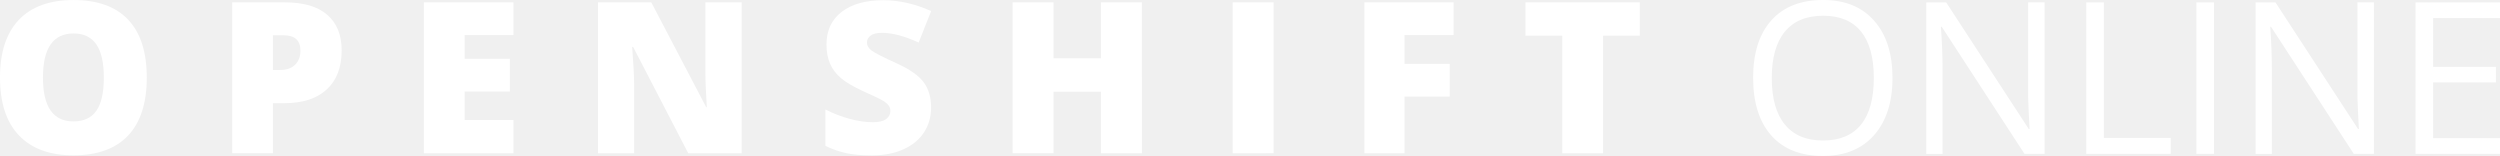
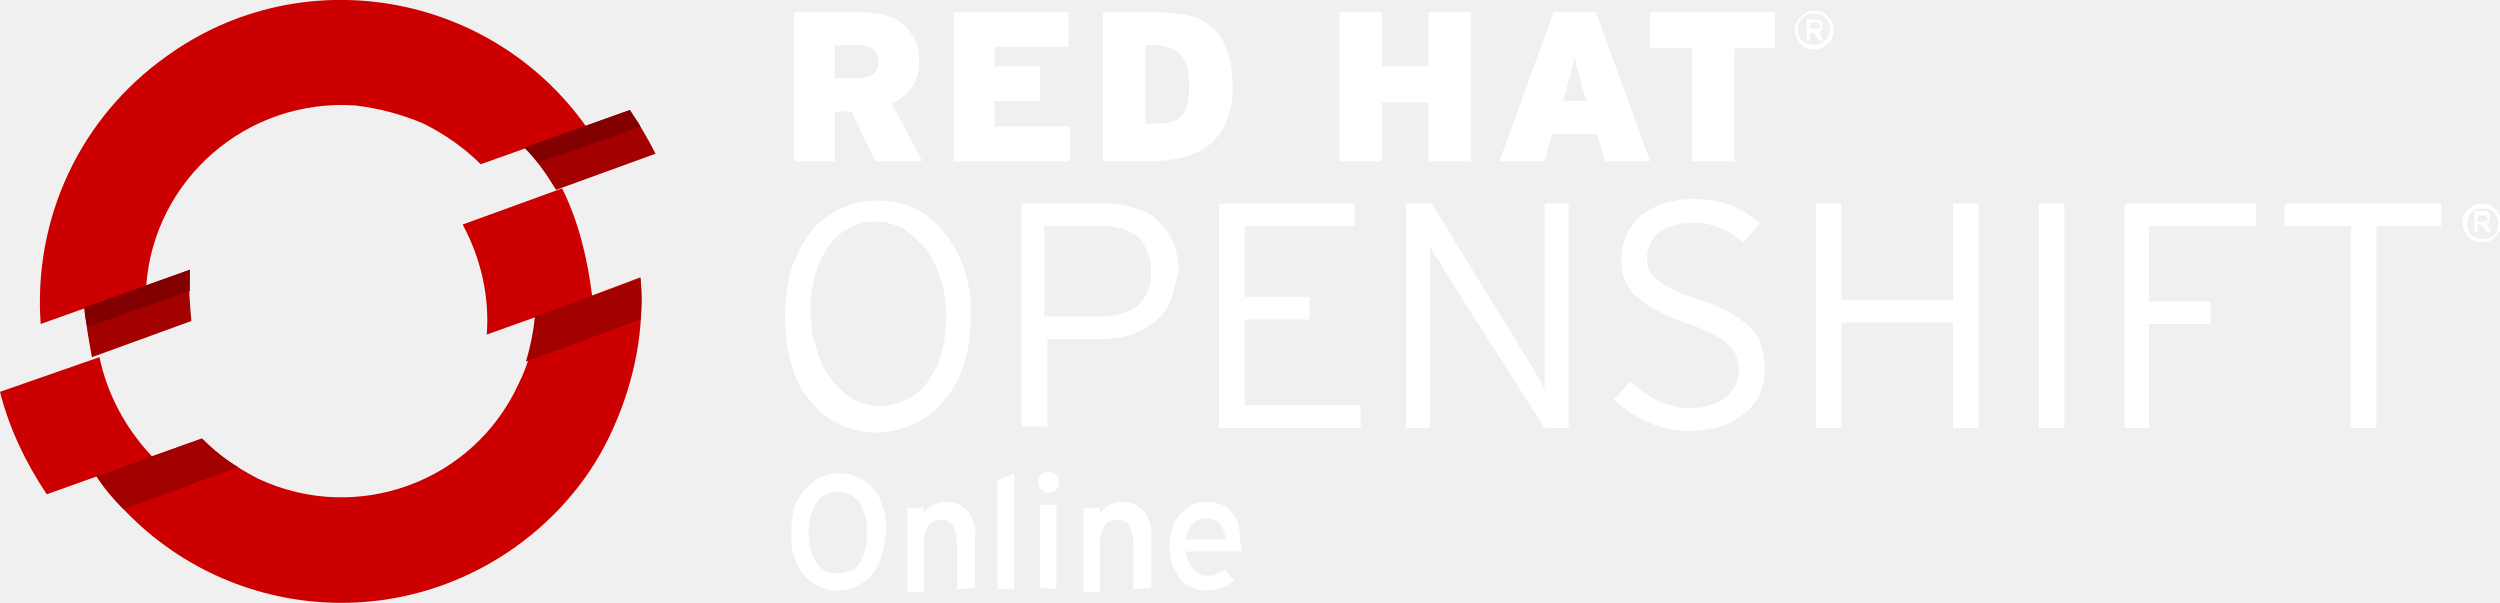
- <svg xmlns="http://www.w3.org/2000/svg" version="1.1" id="Layer_1" x="0px" y="0px" width="193.367px" height="12.062px" viewBox="0 -1.517 193.367 12.062" enable-background="new 0 -1.517 193.367 12.062" xml:space="preserve">
-   <g id="Layer_1_2_" display="none">
-     <g id="Layer_1_1_" display="inline">
-       <text transform="matrix(1 0 0 1 113.9214 10.9968)" font-family="'OpenSans'" font-size="14">ONLINE</text>
-     </g>
-     <g id="Layer_2" display="inline">
-       <g>
-         <path d="M9.561,6.054c0,1.653-0.406,2.911-1.217,3.771c-0.812,0.859-2,1.291-3.563,1.291c-1.54,0-2.724-0.436-3.546-1.299C0.411,8.955,0,7.694,0,6.041c0-1.635,0.409-2.885,1.228-3.748C2.044,1.431,3.235,1,4.793,1c1.563,0,2.75,0.428,3.557,1.285C9.157,3.138,9.561,4.396,9.561,6.054z M2.797,6.054c0,1.899,0.662,2.852,1.981,2.852c0.674,0,1.172-0.23,1.496-0.691C6.6,7.752,6.763,7.031,6.763,6.054c0-0.982-0.164-1.708-0.493-2.178c-0.33-0.465-0.822-0.7-1.478-0.7C3.463,3.177,2.797,4.135,2.797,6.054z" />
-         <path d="M22.254,4.279c0,1.098-0.324,1.945-0.971,2.545c-0.648,0.6-1.568,0.897-2.76,0.897h-0.747v3.26h-2.654v-9.83h3.4c1.24,0,2.173,0.271,2.796,0.812S22.254,3.281,22.254,4.279z M17.778,5.556h0.484c0.398,0,0.717-0.111,0.952-0.338c0.235-0.225,0.354-0.532,0.354-0.928c0-0.664-0.367-0.995-1.104-0.995h-0.687L17.778,5.556L17.778,5.556z" />
-         <path d="M33.444,10.981h-5.835v-9.83h5.835v2.132h-3.181v1.545h2.945v2.133h-2.945v1.854h3.181V10.981z" />
-         <path d="M48.311,10.981H44.83l-3.591-6.924h-0.062c0.085,1.089,0.128,1.92,0.128,2.492v4.432h-2.353v-9.83h3.469l3.577,6.83h0.04c-0.062-0.989-0.095-1.784-0.095-2.385V1.152h2.366L48.311,10.981L48.311,10.981z" />
-         <path d="M60.648,7.998c0,0.605-0.153,1.146-0.463,1.623c-0.311,0.477-0.756,0.84-1.339,1.104c-0.582,0.262-1.267,0.396-2.051,0.396c-0.654,0-1.203-0.047-1.646-0.139c-0.442-0.092-0.905-0.254-1.386-0.482V8.131c0.508,0.262,1.034,0.463,1.581,0.609c0.546,0.145,1.05,0.217,1.507,0.217c0.396,0,0.685-0.064,0.866-0.205c0.184-0.137,0.276-0.312,0.276-0.525c0-0.137-0.037-0.252-0.11-0.354c-0.073-0.104-0.191-0.205-0.355-0.309c-0.162-0.104-0.601-0.312-1.309-0.63c-0.641-0.293-1.121-0.575-1.441-0.851c-0.32-0.271-0.56-0.588-0.713-0.939c-0.154-0.354-0.231-0.773-0.231-1.257c0-0.906,0.33-1.61,0.988-2.118c0.659-0.506,1.563-0.762,2.716-0.762c1.018,0,2.056,0.235,3.112,0.706l-0.812,2.052c-0.919-0.423-1.712-0.635-2.38-0.635c-0.346,0-0.598,0.062-0.753,0.184c-0.157,0.121-0.235,0.271-0.235,0.451c0,0.189,0.101,0.363,0.3,0.518c0.199,0.154,0.74,0.43,1.624,0.834c0.848,0.381,1.437,0.789,1.766,1.226C60.483,6.783,60.648,7.334,60.648,7.998z" />
-         <path d="M74.377,10.981h-2.668V6.975h-3.086v4.005h-2.668V1.15h2.668v3.644h3.086V1.152h2.668V10.981z" />
-         <path d="M80.288,10.981v-9.83h2.668v9.83H80.288z" />
-         <path d="M91.485,10.981H88.87v-9.83h5.81v2.132h-3.194v1.875h2.943v2.131h-2.943L91.485,10.981L91.485,10.981z" />
-         <path d="M104.416,10.981h-2.656V3.326h-2.397V1.152h7.446v2.172h-2.393V10.981z" />
-       </g>
-     </g>
-     <rect x="57.698" y="5.824" display="inline" fill="none" width="48.833" height="0.667" />
+ <svg xmlns="http://www.w3.org/2000/svg" enable-background="new 0 0 165.9 40" height="40" viewBox="0 0 165.9 40" width="165.9">
+   <g fill="#fff">
+     <path d="m58.1 10.7-1.6-3.3h-1.1v3.3h-2.7v-9.9h4.4c.5 0 1.1.1 1.6.2.4.1.9.3 1.2.6s.6.6.8 1 .3.9.3 1.4c0 .6-.1 1.3-.5 1.8-.3.5-.8.8-1.3 1.1l2 3.8zm-.1-7.4c-.2-.2-.6-.3-.9-.3h-1.7v2.2h1.6c.3 0 .7-.1 1-.3.2-.2.3-.5.3-.8s-.1-.6-.3-.8z" />
+     <path d="m63.3 10.7v-9.9h7.6v2.3h-4.9v1.3h3v2.3h-3v1.7h5v2.3z" />
+     <path d="m81.4 8c-.2.6-.6 1.1-1 1.5-.5.4-1.1.7-1.7.9-.8.2-1.5.3-2.3.3h-3.2v-9.9h3.5c.7 0 1.4.1 2.1.2.6.1 1.1.4 1.6.8s.8.9 1 1.5c.3.8.4 1.6.4 2.4s-.1 1.6-.4 2.3zm-2.6-3.5c-.1-.3-.2-.6-.4-.8s-.4-.4-.7-.5-.7-.2-1.1-.2h-.6v5.2h.6c.4 0 .7 0 1.1-.1.3-.1.5-.2.7-.4s.3-.5.4-.8c.1-.4.1-.8.1-1.2s0-.8-.1-1.2z" />
+     <path d="m94.8 10.7v-3.9h-3.1v3.9h-2.8v-9.9h2.8v3.6h3.1v-3.6h2.8v9.9z" />
+     <path d="m106.5 10.7-.5-1.8h-3l-.5 1.8h-3l3.6-9.9h2.8l3.6 9.9zm-1.4-4.6c-.1-.3-.2-.6-.2-.8l-.2-.6c-.1-.2-.1-.4-.1-.5 0-.2-.1-.3-.1-.5 0 .2-.1.3-.1.5s-.1.3-.1.5l-.2.6-.2.8-.2.6h1.6z" />
+     <path d="m115.1 3.2v7.5h-2.8v-7.5h-2.8v-2.4h8.3v2.4z" />
+     <path d="m121.6 2.5c-.1.2-.2.3-.3.4s-.3.2-.4.3c-.3.1-.7.1-1 0s-.5-.4-.7-.7c-.1-.3-.1-.7 0-1 .1-.2.2-.3.3-.4s.3-.2.4-.3c.3-.1.7-.1 1 0s.5.4.7.7c.1.3.1.7 0 1zm-.2-.9c-.1-.1-.1-.3-.2-.4-.2-.1-.3-.2-.4-.2-.1-.1-.3-.1-.4-.1-.3 0-.6.1-.8.3-.4.4-.4 1.1 0 1.5.2.2.5.3.8.3.1 0 .3 0 .4-.1s.2-.1.3-.2c.3-.3.4-.7.3-1.1zm-.5.4c-.1.1-.1.1-.2.1l.3.6h-.3l-.3-.5h-.3v.5h-.2v-1.4h.6.2s.1 0 .1.1l.1.1v.2c.1.1 0 .2 0 .3zm-.2-.5s-.1-.1-.2 0h-.4v.4h.4.2s.1-.1.1-.2c-.1-.1-.1-.1-.1-.2z" />
+     <path d="m64 24.1c-.3.9-.7 1.7-1.3 2.4-.5.7-1.2 1.2-2 1.6-1.6.8-3.5.8-5.1 0-.8-.4-1.4-.9-1.9-1.6-.6-.7-1-1.5-1.2-2.4-.3-1-.4-2-.4-3.1 0-1 .1-2.1.4-3.1.3-.9.7-1.7 1.2-2.4s1.2-1.2 2-1.6c1.6-.8 3.5-.8 5.1 0 .8.4 1.4.9 1.9 1.6.6.7 1 1.5 1.3 2.4.3 1 .5 2 .4 3.1 0 1-.1 2.1-.4 3.1zm-1.6-5.6c-.2-.7-.5-1.4-1-2-.4-.5-.9-.9-1.4-1.3-.6-.3-1.2-.5-1.8-.5s-1.2.1-1.8.4-1 .7-1.4 1.2c-.4.6-.7 1.2-.9 1.9-.2.8-.4 1.7-.3 2.5 0 .9.1 1.7.4 2.5.2.7.5 1.4 1 2 .4.5.9 1 1.4 1.3 1.1.6 2.5.6 3.6 0 .6-.3 1-.7 1.4-1.2.4-.6.7-1.2.9-1.9.2-.8.3-1.7.3-2.5s-.1-1.6-.4-2.4z" />
+     <path d="m77.7 19.9c-.2.6-.6 1-1 1.4-.5.4-1 .7-1.6.9-.7.2-1.4.3-2 .3h-3.6v5.8h-1.7v-14.8h5.6c.6 0 1.3.1 1.9.3s1.1.4 1.5.8.8.9 1 1.4c.3.6.4 1.3.4 2-.2.7-.3 1.3-.5 1.9zm-2.1-4.1c-.7-.6-1.5-.8-2.4-.8h-3.9v6h3.7c2.2 0 3.4-1 3.4-3 0-.8-.3-1.6-.8-2.2z" />
+     <path d="m80.9 28.4v-14.9h9v1.5h-7.3v4.7h4.3v1.5h-4.3v5.7h7.7v1.5z" />
+     <path d="m102.5 28.4-6.5-10.2c-.1-.1-.2-.3-.3-.5s-.2-.4-.3-.5-.2-.3-.3-.5c-.1-.1-.1-.3-.2-.4v12.1h-1.6v-14.9h1.7l6.4 10.4c.1.1.2.3.3.5s.2.4.3.5l.3.5c.1.1.1.3.2.4v-12.3h1.6v14.9z" />
+     <path d="m116.8 26.1c-.2.5-.6 1-1 1.3-.5.4-1 .7-1.6.9-.7.2-1.4.3-2.1.3-1 0-1.9-.2-2.8-.6-.8-.4-1.5-.8-2.2-1.5l1.1-1.2c.5.5 1.2 1 1.8 1.3.7.3 1.4.5 2.1.5.8 0 1.7-.2 2.4-.7.6-.5.9-1.1.9-1.9 0-.3-.1-.6-.2-.9s-.3-.6-.6-.8c-.3-.3-.7-.5-1.1-.7-.6-.3-1.1-.5-1.7-.7-.7-.2-1.4-.5-2-.9-.5-.2-.9-.6-1.3-.9-.3-.3-.6-.7-.7-1.1-.2-.5-.2-.9-.2-1.4 0-1.1.5-2.1 1.3-2.8.4-.3.9-.6 1.5-.8s1.3-.3 1.9-.3c.9 0 1.7.1 2.5.4.7.3 1.4.7 2 1.2l-1.1 1.3c-.5-.4-1-.8-1.6-1s-1.3-.4-1.9-.3c-.4 0-.9.1-1.3.2-.3.1-.6.3-.9.5-.2.2-.4.4-.5.7s-.2.6-.2.8c0 .3 0 .6.1.8.1.3.3.5.5.7.3.3.7.5 1.1.7.6.3 1.2.5 1.8.7.7.2 1.4.5 2.1.9.5.3.9.6 1.3 1 .3.3.6.7.7 1.2s.2 1 .2 1.5c0 .6-.1 1.1-.3 1.6z" />
+     <path d="m129.6 28.4v-7h-7.4v7h-1.7v-14.9h1.7v6.4h7.4v-6.4h1.7v14.9z" />
+     <path d="m135.3 28.4v-14.9h1.7v14.9z" />
+     <path d="m142.6 15v5h4.1v1.5h-4.1v6.9h-1.6v-14.9h8.7v1.5z" />
+     <path d="m157.7 15v13.4h-1.7v-13.4h-4.4v-1.5h10.4v1.5z" />
+     <path d="m165.9 15.3c-.1.2-.2.3-.3.4s-.3.2-.4.3c-.3.1-.7.1-1 0-.2-.1-.3-.2-.4-.3s-.2-.3-.3-.4c-.1-.3-.1-.7 0-1 .1-.2.2-.3.3-.4s.3-.2.4-.3c.3-.1.7-.1 1 0 .2.1.3.2.4.3s.2.3.3.4c.1.3.1.7 0 1zm-.2-.9c-.1-.1-.1-.2-.2-.3s-.2-.2-.3-.2c-.3-.1-.6-.1-.9 0-.1.1-.2.1-.3.2s-.2.2-.2.3c-.1.3-.1.6 0 .9.1.1.1.2.2.3s.2.2.3.2c.3.1.6.1.9 0 .1-.1.2-.1.3-.2s.2-.2.2-.3c.1-.4.1-.7 0-.9zm-.5.3c-.1.1-.1.1-.2.1l.3.6h-.3l-.3-.5h-.3v.5h-.2v-1.4h.6.2c.1 0 .1 0 .1.1l.1.1v.2zm-.2-.4s-.1-.1-.2 0h-.4v.4h.4.2s.1-.1.1-.2c-.1-.1-.1-.1-.1-.2z" />
+     <path d="m58.5 36.9c-.1.4-.4.9-.6 1.2-.3.3-.6.6-1 .8s-.8.3-1.3.3c-.4 0-.9-.1-1.3-.3s-.7-.4-1-.8c-.3-.3-.5-.8-.6-1.2-.2-.5-.2-1-.2-1.6 0-.5.1-1.1.2-1.6.1-.4.4-.8.7-1.2.3-.3.6-.6 1-.8s.8-.3 1.3-.3c.4 0 .9.1 1.3.3s.7.4 1 .8c.3.3.5.8.6 1.2.2.5.2 1 .2 1.6-.1.5-.1 1.1-.3 1.6zm-1.1-2.7c-.1-.3-.2-.6-.4-.9-.2-.2-.4-.4-.6-.5-.5-.2-1.1-.2-1.6 0-.2.1-.5.3-.6.5-.2.3-.3.6-.4.9-.2.8-.2 1.5 0 2.3.1.3.2.6.4.9.2.2.4.4.6.5.5.2 1.1.2 1.6 0 .3-.1.5-.3.6-.5.2-.3.3-.5.4-.9s.2-.8.1-1.1c.1-.4 0-.8-.1-1.2z" />
+     <path d="m63.5 39.1v-3.1c0-.4-.1-.8-.3-1.2-.2-.2-.5-.4-.8-.3-.3 0-.6.1-.8.4s-.3.7-.3 1.1v3.3h-1.1v-5.6h1.1v.3c.2-.2.4-.4.6-.5.3-.1.5-.2.8-.2.6 0 1.1.2 1.5.6.4.5.6 1.2.5 1.9v3.2z" />
+     <path d="m66.2 39.1v-7.2l1.1-.5v7.7z" />
+     <path d="m70.1 32.5c-.1.1-.3.2-.5.2s-.4-.1-.5-.2-.2-.3-.2-.5c0-.4.3-.7.7-.7.2 0 .4.1.5.2s.2.3.2.5-.1.4-.2.5zm-1.1 6.5v-5.5h1.1v5.6z" />
+     <path d="m75.2 39.1v-3.1c0-.4-.1-.8-.3-1.2-.2-.2-.5-.4-.8-.3-.3 0-.6.1-.8.4s-.3.7-.3 1.1v3.3h-1.1v-5.6h1.1v.3c.2-.2.4-.4.6-.5.3-.1.5-.2.8-.2.6 0 1.1.2 1.5.6.4.5.6 1.2.5 1.9v3.2z" />
+     <path d="m82.4 36.4v.2h-3.7c0 .2.1.5.2.7s.2.3.3.5c.1.1.3.2.4.3.2.1.3.1.5.1s.4 0 .6-.1.4-.2.6-.3l.6.7c-.2.2-.5.4-.8.5s-.7.2-1.1.2c-.3 0-.6-.1-.9-.2s-.6-.3-.8-.6-.4-.6-.5-.9c-.1-.4-.2-.8-.2-1.2s.1-.8.2-1.3c.1-.3.3-.6.5-.9.2-.2.5-.4.8-.6.3-.1.7-.2 1-.2.4 0 .7.1 1 .2s.5.3.7.6.4.6.4.9c.1.4.1.7.1 1.1.1.2.1.2.1.3zm-1.2-1.2c-.1-.2-.1-.3-.2-.4s-.2-.2-.4-.3-.4-.1-.6-.1c-.3 0-.7.1-.9.4s-.4.7-.4 1h2.6c0-.2 0-.4-.1-.6z" />
  </g>
-   <g id="Layer_2_1_" />
-   <g id="Layer_3">
-     <g>
-       <g>
-         <g>
-           <path fill="#FFFFFF" d="M11.353,4.487c0,1.964-0.482,3.457-1.445,4.479c-0.964,1.021-2.375,1.531-4.232,1.531c-1.83,0-3.234-0.516-4.211-1.541C0.487,7.931,0,6.435,0,4.469c0-1.94,0.485-3.427,1.457-4.449c0.97-1.024,2.383-1.535,4.234-1.535c1.857,0,3.266,0.508,4.224,1.524C10.874,1.024,11.353,2.517,11.353,4.487z M3.322,4.487c0,2.257,0.786,3.386,2.354,3.386c0.799,0,1.39-0.272,1.776-0.82c0.386-0.55,0.579-1.403,0.579-2.563c0-1.166-0.195-2.027-0.586-2.583C7.053,1.35,6.468,1.071,5.691,1.071C4.112,1.069,3.322,2.208,3.322,4.487z" />
-           <path fill="#FFFFFF" d="M26.427,2.378c0,1.306-0.385,2.312-1.153,3.021c-0.77,0.711-1.862,1.064-3.276,1.064h-0.887v3.871h-3.153V-1.336h4.039c1.474,0,2.581,0.321,3.32,0.968C26.056,0.277,26.427,1.192,26.427,2.378z M21.111,3.895h0.576c0.473,0,0.851-0.131,1.131-0.399c0.279-0.267,0.419-0.634,0.419-1.102c0-0.789-0.437-1.183-1.31-1.183h-0.815L21.111,3.895L21.111,3.895z" />
-           <path fill="#FFFFFF" d="M39.714,10.336h-6.929V-1.336h6.929v2.53h-3.776V3.03h3.498v2.531h-3.498v2.205h3.776V10.336z" />
-           <path fill="#FFFFFF" d="M57.368,10.336h-4.135L48.97,2.113h-0.074c0.101,1.293,0.152,2.28,0.152,2.962v5.263h-2.794V-1.336h4.12l4.248,8.109h0.047c-0.074-1.175-0.111-2.12-0.111-2.833v-5.276h2.81V10.336L57.368,10.336z" />
-           <path fill="#FFFFFF" d="M72.018,6.792c0,0.724-0.183,1.364-0.549,1.928c-0.368,0.562-0.897,0.998-1.589,1.31c-0.691,0.312-1.505,0.471-2.436,0.471c-0.777,0-1.429-0.055-1.955-0.164c-0.526-0.106-1.076-0.299-1.645-0.569V6.951c0.603,0.31,1.229,0.55,1.877,0.726c0.648,0.175,1.246,0.259,1.789,0.259c0.468,0,0.812-0.08,1.029-0.244c0.217-0.162,0.328-0.371,0.328-0.626c0-0.16-0.043-0.3-0.131-0.418c-0.087-0.12-0.228-0.242-0.422-0.364S67.601,5.91,66.76,5.534c-0.761-0.348-1.331-0.682-1.712-1.007c-0.381-0.324-0.664-0.697-0.847-1.118c-0.185-0.42-0.275-0.917-0.275-1.491c0-1.076,0.392-1.912,1.174-2.517C65.883-1.2,66.957-1.5,68.324-1.5c1.209,0,2.442,0.278,3.697,0.838l-0.966,2.436c-1.091-0.5-2.033-0.751-2.826-0.751c-0.41,0-0.709,0.071-0.895,0.216s-0.279,0.323-0.279,0.536c0,0.229,0.119,0.435,0.355,0.614c0.237,0.181,0.879,0.511,1.929,0.988c1.005,0.451,1.705,0.938,2.095,1.456C71.822,5.352,72.018,6.005,72.018,6.792z" />
-           <path fill="#FFFFFF" d="M88.323,10.336h-3.169V5.578h-3.666v4.757h-3.167V-1.336h3.167V2.99h3.666v-4.326h3.168L88.323,10.336L88.323,10.336z" />
-           <path fill="#FFFFFF" d="M95.342,10.336V-1.336h3.167v11.671L95.342,10.336L95.342,10.336z" />
-           <path fill="#FFFFFF" d="M108.637,10.336h-3.104V-1.336h6.897v2.53h-3.793v2.229h3.495v2.529h-3.495V10.336z" />
-           <path fill="#FFFFFF" d="M123.992,10.336h-3.154V1.244h-2.848v-2.58h8.844v2.579h-2.842V10.336z" />
-         </g>
-       </g>
-       <g id="Layer_1_3_">
-         <g enable-background="new    ">
-           <path fill="#FFFFFF" d="M146.378,4.51c0,1.875-0.475,3.351-1.424,4.425c-0.947,1.073-2.266,1.61-3.953,1.61c-1.728,0-3.06-0.526-3.996-1.582c-0.938-1.057-1.406-2.545-1.406-4.47c0-1.907,0.47-3.385,1.41-4.436c0.939-1.052,2.275-1.575,4.008-1.575c1.684,0,2.997,0.534,3.941,1.603C145.906,1.156,146.378,2.631,146.378,4.51z M137.041,4.51c0,1.587,0.338,2.789,1.015,3.609c0.677,0.822,1.657,1.232,2.946,1.232c1.297,0,2.277-0.41,2.94-1.228c0.662-0.817,0.992-2.022,0.992-3.615c0-1.576-0.329-2.771-0.988-3.586c-0.661-0.814-1.637-1.222-2.93-1.222c-1.298,0-2.285,0.41-2.962,1.23C137.378,1.753,137.041,2.946,137.041,4.51z" />
-           <path fill="#FFFFFF" d="M158.144,10.385h-1.555l-6.404-9.834h-0.064c0.086,1.154,0.129,2.213,0.129,3.175v6.661h-1.258v-11.72h1.538l6.388,9.794h0.063c-0.01-0.143-0.034-0.606-0.071-1.391c-0.037-0.783-0.051-1.343-0.039-1.679v-6.726h1.273V10.385L158.144,10.385z" />
-           <path fill="#FFFFFF" d="M161.365,10.385V-1.332h1.362V9.152h5.17v1.233H161.365z" />
-           <path fill="#FFFFFF" d="M169.884,10.385V-1.332h1.363v11.718H169.884z" />
-           <path fill="#FFFFFF" d="M183.614,10.385h-1.556l-6.403-9.834h-0.063c0.086,1.154,0.128,2.213,0.128,3.175v6.661h-1.259v-11.72H176l6.388,9.794h0.063c-0.01-0.143-0.035-0.606-0.07-1.391c-0.037-0.783-0.051-1.343-0.041-1.679v-6.726h1.275L183.614,10.385L183.614,10.385z" />
-           <path fill="#FFFFFF" d="M193.367,10.385h-6.533V-1.332h6.533v1.21h-5.17v3.775h4.856v1.203h-4.856v4.311h5.17V10.385z" />
-         </g>
-       </g>
-     </g>
-   </g>
+   <path d="m12.6 17.9-7 2.5c.1 1.1.3 2.2.5 3.3l6.6-2.4c-.1-1.1-.2-2.2-.1-3.4" fill="#a30000" />
+   <path d="m43.5 10.2c-.5-1-1.1-2-1.7-2.9l-7 2.5c.8.8 1.5 1.8 2.1 2.8z" fill="#a30000" />
+   <path d="m28.1 8.2c1.4.7 2.7 1.6 3.8 2.7l7-2.5c-6.4-9-18.9-11.1-27.8-4.7-5.8 4.1-8.9 10.8-8.4 17.8l7-2.5c.5-7.1 6.7-12.5 13.9-12 1.6.2 3.1.6 4.5 1.2" fill="#c00" />
+   <path d="m6.6 23.7-6.6 2.3c.6 2.4 1.7 4.7 3.1 6.8l7-2.5c-1.8-1.9-3-4.2-3.5-6.6" fill="#c00" />
+   <path d="m35.6 21c-.1 1.6-.5 3.1-1.2 4.5-3 6.5-10.7 9.3-17.2 6.3-1.4-.7-2.7-1.6-3.8-2.7l-7 2.5c6.4 9 18.8 11.1 27.8 4.7 2.8-2 5.1-4.7 6.5-7.9 1.4-3.1 2.1-6.6 1.8-10z" fill="#c00" />
+   <path d="m37.3 12.5-6.6 2.4c1.2 2.2 1.8 4.8 1.6 7.3l7-2.5c-.3-2.5-.9-5-2-7.2" fill="#c00" />
+   <path d="m12.6 19.3c0-.5 0-.9 0-1.4l-7 2.5c0 .4.1.9.2 1.3z" fill="#820000" />
+   <path d="m42.5 8.4c-.2-.4-.5-.7-.7-1.1l-7 2.5c.3.3.6.6.9 1z" fill="#820000" />
+   <path d="m6.4 31.6c.5.8 1.1 1.5 1.8 2.2l7.6-2.8c-.9-.5-1.7-1.2-2.4-1.9zm36.1-13.1-7 2.5c-.1 1-.3 2-.6 3l7.6-2.8c.1-.9.1-1.8 0-2.7" fill="#a30000" />
</svg>
